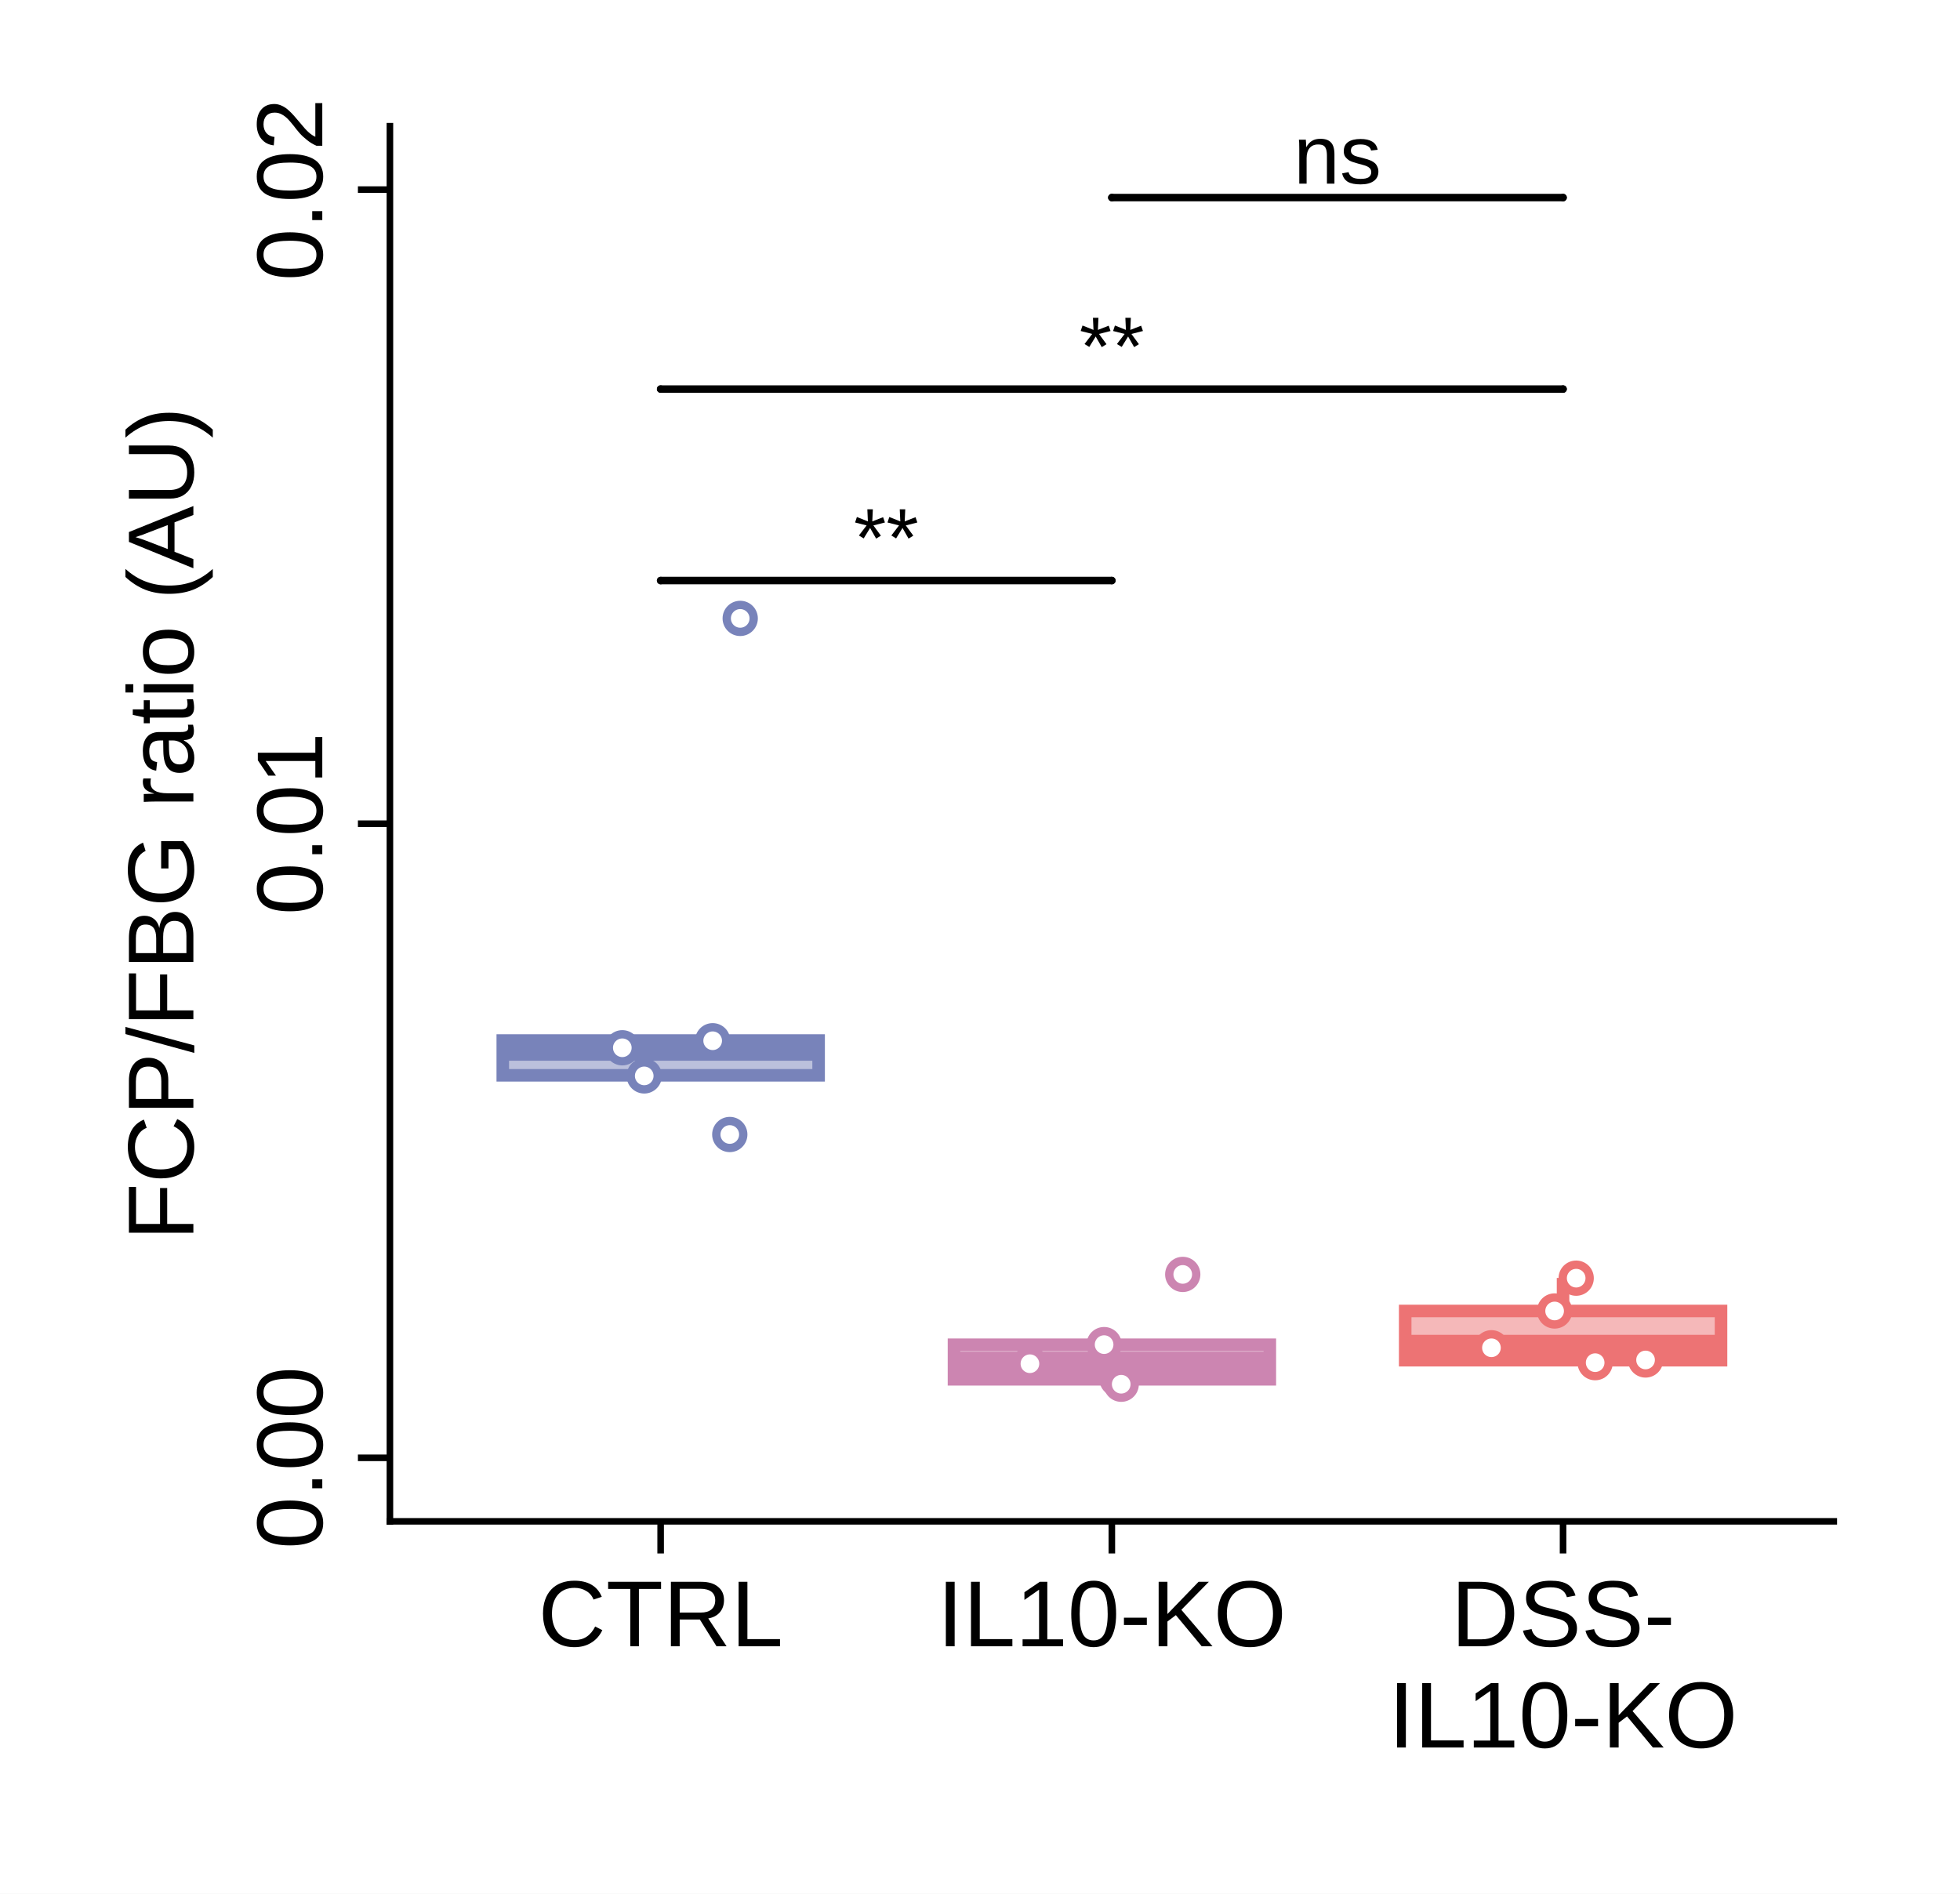
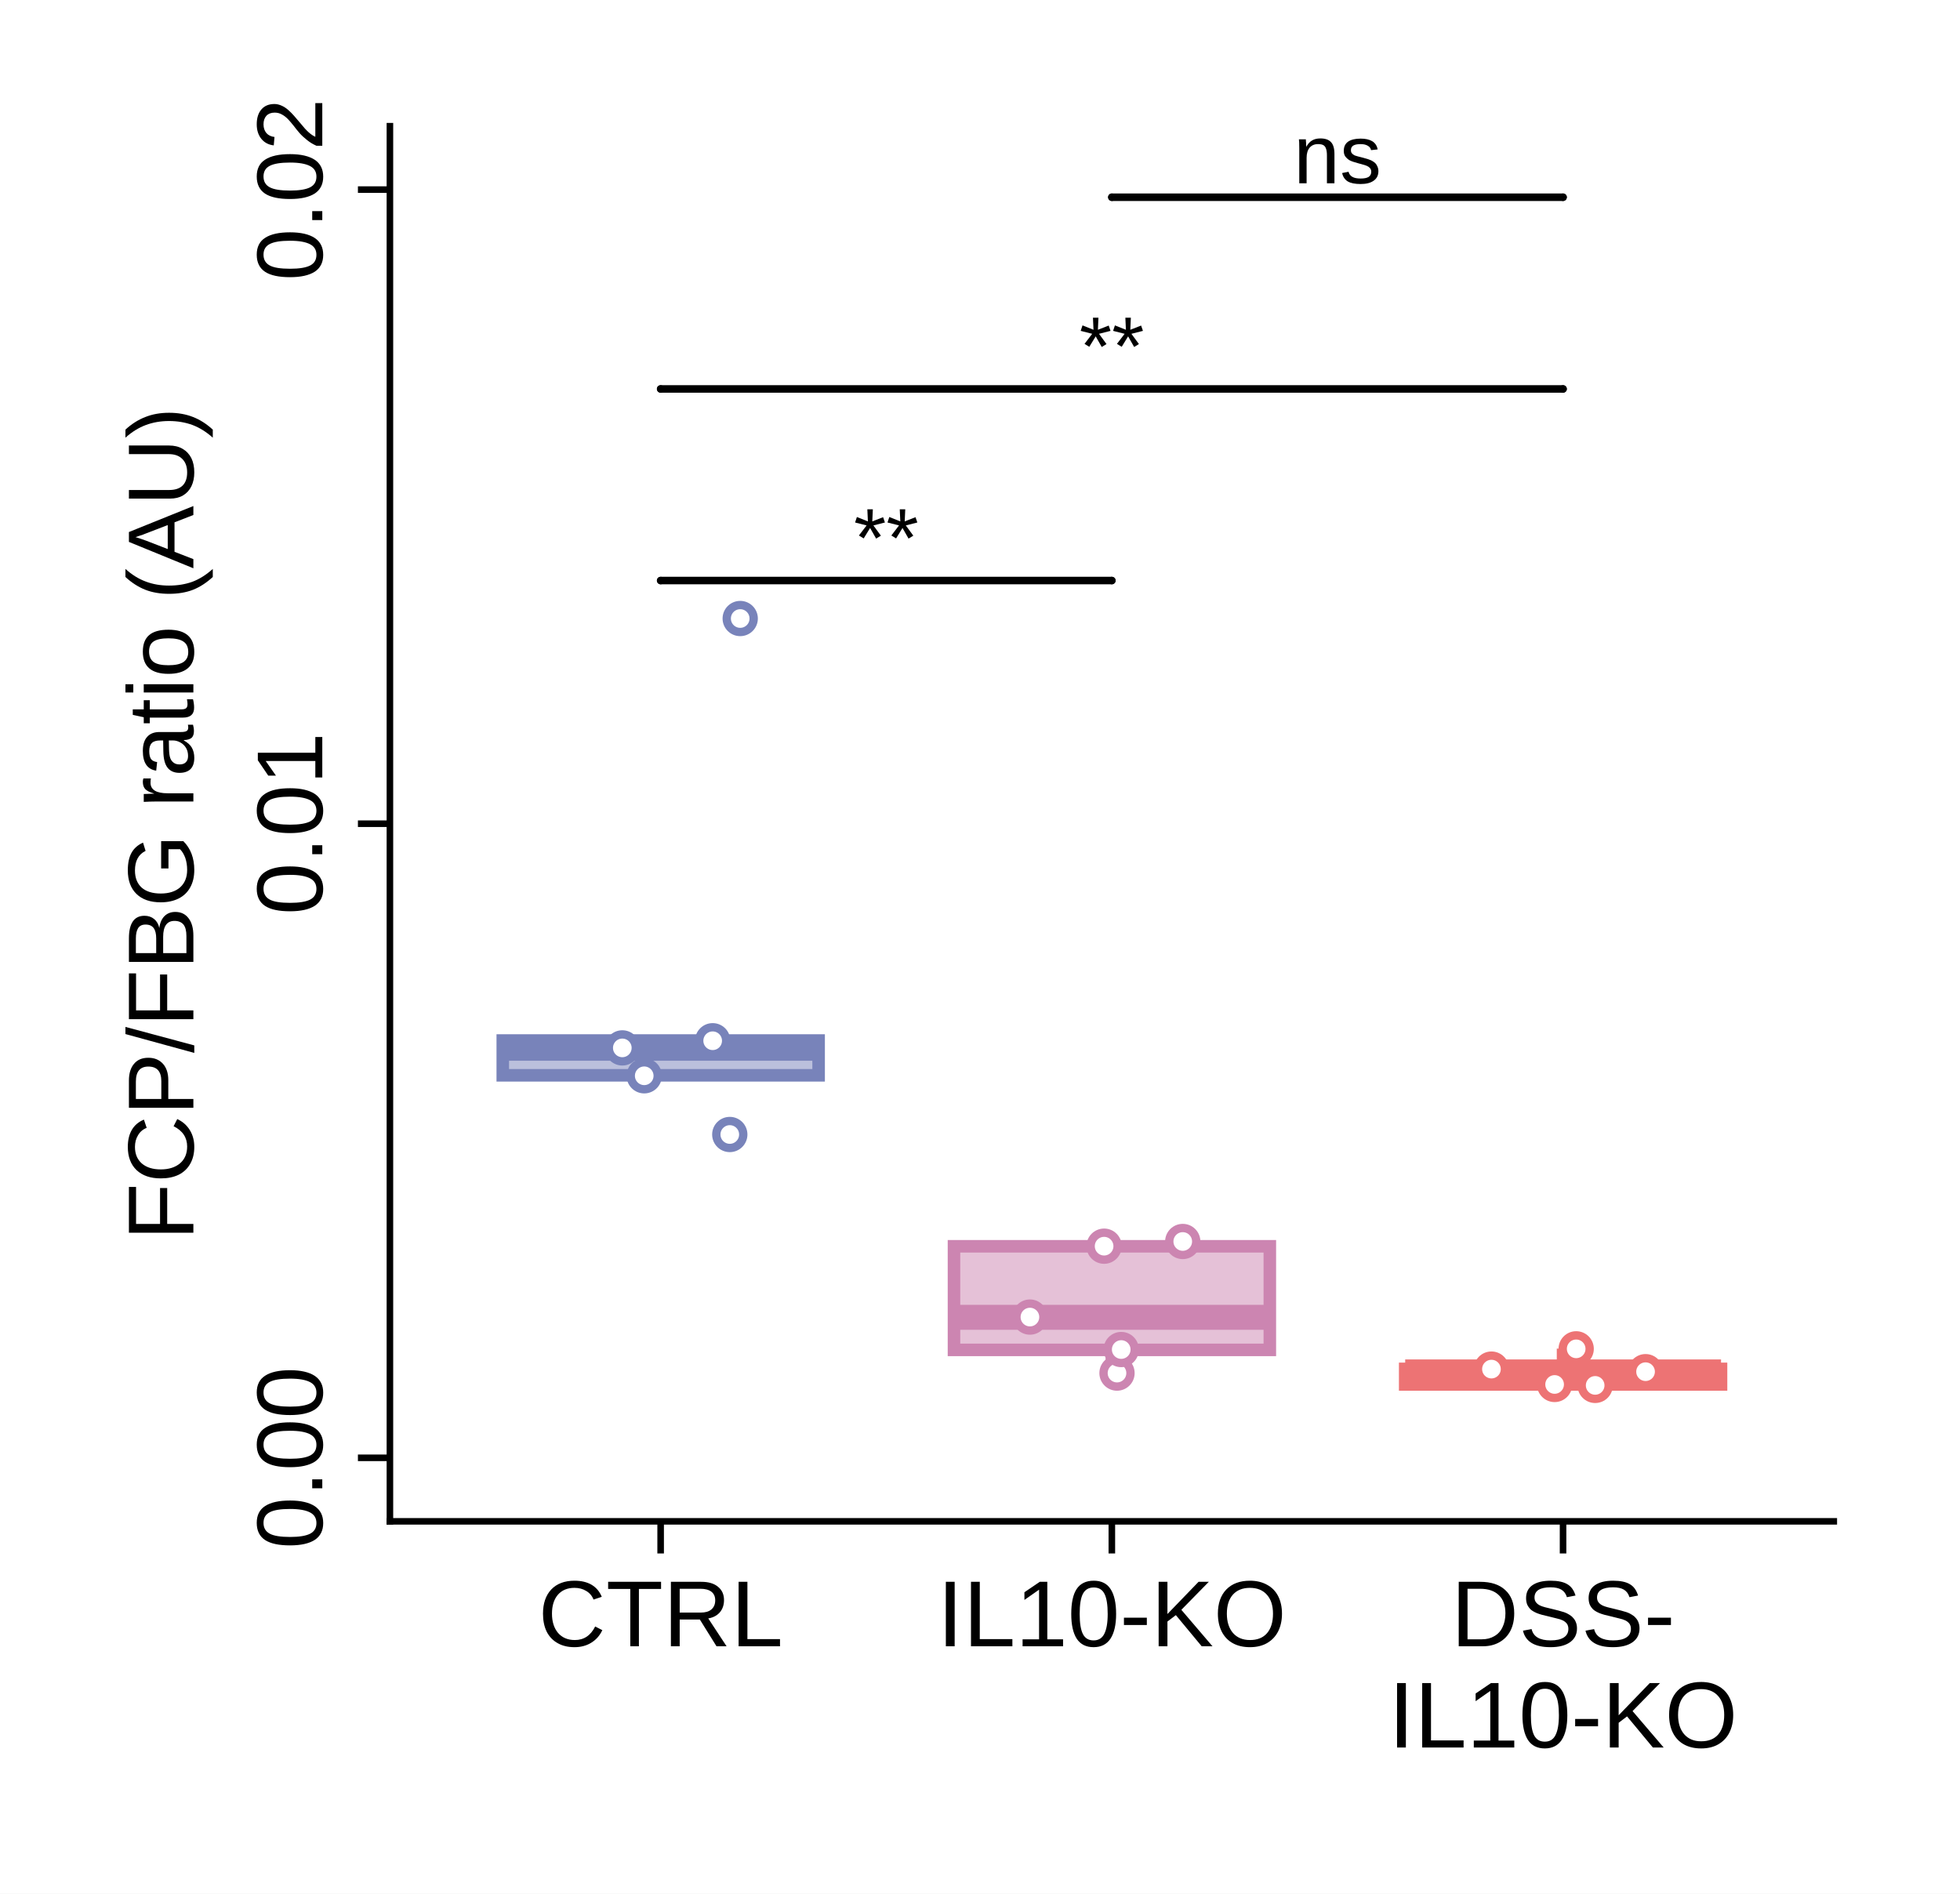
<svg xmlns="http://www.w3.org/2000/svg" width="167.24pt" height="161.57pt" viewBox="0 0 167.24 161.57">
  <g class="svglite">
    <defs>
      <style type="text/css">
    .svglite line, .svglite polyline, .svglite polygon, .svglite path, .svglite rect, .svglite circle {
      fill: none;
      stroke: #000000;
      stroke-linecap: round;
      stroke-linejoin: round;
      stroke-miterlimit: 10.00;
    }
    .svglite text {
      white-space: pre;
    }
    .svglite g.glyphgroup path {
      fill: inherit;
      stroke: none;
    }
  </style>
    </defs>
    <rect width="100%" height="100%" style="stroke: none; fill: #FFFFFF;" />
    <defs>
      <clipPath id="cpMC4wMHwxNjcuMjR8MC4wMHwxNjEuNTc=">
        <rect x="0.00" y="0.00" width="167.24" height="161.57" />
      </clipPath>
    </defs>
    <g clip-path="url(#cpMC4wMHwxNjcuMjR8MC4wMHwxNjEuNTc=)">
      <rect x="0.00" y="0.00" width="167.24" height="161.57" style="stroke-width: 1.07; stroke: #FFFFFF; fill: #FFFFFF;" />
    </g>
    <defs>
      <clipPath id="cpMzMuMjd8MTU2LjQ3fDEwLjc3fDEyOS44Mg==">
        <rect x="33.27" y="10.77" width="123.20" height="119.04" />
      </clipPath>
    </defs>
    <g clip-path="url(#cpMzMuMjd8MTU2LjQ3fDEwLjc3fDEyOS44Mg==)">
      <rect x="33.27" y="10.77" width="123.20" height="119.04" style="stroke-width: 1.07; stroke: none; fill: #FFFFFF;" />
      <line x1="56.37" y1="88.79" x2="56.37" y2="88.79" style="stroke-width: 1.07; stroke: #7883BA; stroke-linecap: butt;" />
      <line x1="56.37" y1="91.76" x2="56.37" y2="91.76" style="stroke-width: 1.07; stroke: #7883BA; stroke-linecap: butt;" />
      <polygon points="42.90,88.79 42.90,91.76 69.85,91.76 69.85,88.79 42.90,88.79 " style="stroke-width: 1.07; stroke: #7883BA; stroke-linecap: butt; stroke-linejoin: miter; fill: #7883BA; fill-opacity: 0.50;" />
      <line x1="42.90" y1="89.45" x2="69.85" y2="89.45" style="stroke-width: 2.13; stroke: #7883BA; stroke-linecap: butt; stroke-linejoin: miter;" />
-       <line x1="94.87" y1="114.75" x2="94.87" y2="114.75" style="stroke-width: 1.07; stroke: #CC85B1; stroke-linecap: butt;" />
-       <line x1="94.87" y1="117.70" x2="94.87" y2="118.17" style="stroke-width: 1.07; stroke: #CC85B1; stroke-linecap: butt;" />
-       <polygon points="81.40,114.75 81.40,117.70 108.35,117.70 108.35,114.75 81.40,114.75 " style="stroke-width: 1.07; stroke: #CC85B1; stroke-linecap: butt; stroke-linejoin: miter; fill: #CC85B1; fill-opacity: 0.50;" />
-       <line x1="81.40" y1="116.41" x2="108.35" y2="116.41" style="stroke-width: 2.13; stroke: #CC85B1; stroke-linecap: butt; stroke-linejoin: miter;" />
-       <line x1="133.37" y1="111.87" x2="133.37" y2="109.05" style="stroke-width: 1.07; stroke: #ED7374; stroke-linecap: butt;" />
-       <line x1="133.37" y1="116.07" x2="133.37" y2="116.29" style="stroke-width: 1.07; stroke: #ED7374; stroke-linecap: butt;" />
-       <polygon points="119.90,111.87 119.90,116.07 146.85,116.07 146.85,111.87 119.90,111.87 " style="stroke-width: 1.07; stroke: #ED7374; stroke-linecap: butt; stroke-linejoin: miter; fill: #ED7374; fill-opacity: 0.50;" />
-       <line x1="119.90" y1="114.97" x2="146.85" y2="114.97" style="stroke-width: 2.13; stroke: #ED7374; stroke-linecap: butt; stroke-linejoin: miter;" />
-       <circle cx="53.10" cy="89.41" r="1.15" style="stroke-width: 0.71; stroke: #7883BA; fill: #FFFFFF;" />
+       <line x1="94.87" y1="106.35" x2="94.87" y2="105.95" style="stroke-width: 1.07; stroke: #CC85B1; stroke-linecap: butt;" />
+       <line x1="94.87" y1="115.19" x2="94.87" y2="117.18" style="stroke-width: 1.07; stroke: #CC85B1; stroke-linecap: butt;" />
+       <polygon points="81.40,106.35 81.40,115.19 108.35,115.19 108.35,106.35 81.40,106.35 " style="stroke-width: 1.07; stroke: #CC85B1; stroke-linecap: butt; stroke-linejoin: miter; fill: #CC85B1; fill-opacity: 0.50;" />
+       <line x1="81.40" y1="112.41" x2="108.35" y2="112.41" style="stroke-width: 2.13; stroke: #CC85B1; stroke-linecap: butt; stroke-linejoin: miter;" />
+       <line x1="133.37" y1="116.81" x2="133.37" y2="115.08" style="stroke-width: 1.07; stroke: #ED7374; stroke-linecap: butt;" />
+       <line x1="133.37" y1="118.14" x2="133.37" y2="118.23" style="stroke-width: 1.07; stroke: #ED7374; stroke-linecap: butt;" />
+       <polygon points="119.90,116.81 119.90,118.14 146.85,118.14 146.85,116.81 119.90,116.81 " style="stroke-width: 1.07; stroke: #ED7374; stroke-linecap: butt; stroke-linejoin: miter; fill: #ED7374; fill-opacity: 0.50;" />
+       <line x1="119.90" y1="117.07" x2="146.85" y2="117.07" style="stroke-width: 2.13; stroke: #ED7374; stroke-linecap: butt; stroke-linejoin: miter;" />
+       <circle cx="53.10" cy="89.42" r="1.15" style="stroke-width: 0.71; stroke: #7883BA; fill: #FFFFFF;" />
      <circle cx="60.81" cy="88.81" r="1.15" style="stroke-width: 0.71; stroke: #7883BA; fill: #FFFFFF;" />
-       <circle cx="54.97" cy="91.81" r="1.15" style="stroke-width: 0.71; stroke: #7883BA; fill: #FFFFFF;" />
+       <circle cx="54.97" cy="91.80" r="1.15" style="stroke-width: 0.71; stroke: #7883BA; fill: #FFFFFF;" />
      <circle cx="62.27" cy="96.81" r="1.15" style="stroke-width: 0.71; stroke: #7883BA; fill: #FFFFFF;" />
-       <circle cx="63.16" cy="52.77" r="1.15" style="stroke-width: 0.71; stroke: #7883BA; fill: #FFFFFF;" />
-       <circle cx="87.88" cy="116.37" r="1.15" style="stroke-width: 0.71; stroke: #CC85B1; fill: #FFFFFF;" />
-       <circle cx="95.31" cy="117.68" r="1.15" style="stroke-width: 0.71; stroke: #CC85B1; fill: #FFFFFF;" />
-       <circle cx="100.92" cy="108.75" r="1.15" style="stroke-width: 0.71; stroke: #CC85B1; fill: #FFFFFF;" />
-       <circle cx="95.67" cy="118.12" r="1.15" style="stroke-width: 0.71; stroke: #CC85B1; fill: #FFFFFF;" />
-       <circle cx="94.21" cy="114.74" r="1.15" style="stroke-width: 0.71; stroke: #CC85B1; fill: #FFFFFF;" />
-       <circle cx="140.41" cy="116.05" r="1.15" style="stroke-width: 0.71; stroke: #ED7374; fill: #FFFFFF;" />
-       <circle cx="132.65" cy="111.87" r="1.15" style="stroke-width: 0.71; stroke: #ED7374; fill: #FFFFFF;" />
-       <circle cx="136.11" cy="116.28" r="1.15" style="stroke-width: 0.71; stroke: #ED7374; fill: #FFFFFF;" />
-       <circle cx="134.49" cy="109.07" r="1.15" style="stroke-width: 0.71; stroke: #ED7374; fill: #FFFFFF;" />
-       <circle cx="127.26" cy="115.01" r="1.15" style="stroke-width: 0.71; stroke: #ED7374; fill: #FFFFFF;" />
-       <text x="94.87" y="32.01" text-anchor="middle" style="font-size: 7.11px; font-family: &quot;Arial&quot;;" textLength="5.53px" lengthAdjust="spacingAndGlyphs">**</text>
-       <line x1="56.37" y1="33.20" x2="56.37" y2="33.20" style="stroke-width: 0.64;" />
-       <line x1="56.37" y1="33.20" x2="133.37" y2="33.20" style="stroke-width: 0.64;" />
-       <line x1="133.37" y1="33.20" x2="133.37" y2="33.20" style="stroke-width: 0.64;" />
+       <circle cx="63.16" cy="52.78" r="1.15" style="stroke-width: 0.71; stroke: #7883BA; fill: #FFFFFF;" />
+       <circle cx="87.88" cy="112.39" r="1.15" style="stroke-width: 0.71; stroke: #CC85B1; fill: #FFFFFF;" />
+       <circle cx="95.31" cy="117.17" r="1.15" style="stroke-width: 0.71; stroke: #CC85B1; fill: #FFFFFF;" />
+       <circle cx="100.92" cy="105.94" r="1.15" style="stroke-width: 0.71; stroke: #CC85B1; fill: #FFFFFF;" />
+       <circle cx="95.67" cy="115.16" r="1.15" style="stroke-width: 0.71; stroke: #CC85B1; fill: #FFFFFF;" />
+       <circle cx="94.21" cy="106.34" r="1.15" style="stroke-width: 0.71; stroke: #CC85B1; fill: #FFFFFF;" />
+       <circle cx="140.41" cy="117.05" r="1.15" style="stroke-width: 0.71; stroke: #ED7374; fill: #FFFFFF;" />
+       <circle cx="132.65" cy="118.14" r="1.15" style="stroke-width: 0.71; stroke: #ED7374; fill: #FFFFFF;" />
+       <circle cx="136.11" cy="118.22" r="1.15" style="stroke-width: 0.71; stroke: #ED7374; fill: #FFFFFF;" />
+       <circle cx="134.49" cy="115.10" r="1.15" style="stroke-width: 0.71; stroke: #ED7374; fill: #FFFFFF;" />
+       <circle cx="127.26" cy="116.83" r="1.15" style="stroke-width: 0.71; stroke: #ED7374; fill: #FFFFFF;" />
+       <text x="94.87" y="32.00" text-anchor="middle" style="font-size: 7.11px; font-family: &quot;Arial&quot;;" textLength="5.53px" lengthAdjust="spacingAndGlyphs">**</text>
+       <line x1="56.37" y1="33.19" x2="56.37" y2="33.19" style="stroke-width: 0.64;" />
+       <line x1="56.37" y1="33.19" x2="133.37" y2="33.19" style="stroke-width: 0.64;" />
+       <line x1="133.37" y1="33.19" x2="133.37" y2="33.19" style="stroke-width: 0.64;" />
      <text x="75.62" y="48.35" text-anchor="middle" style="font-size: 7.11px; font-family: &quot;Arial&quot;;" textLength="5.53px" lengthAdjust="spacingAndGlyphs">**</text>
      <line x1="56.37" y1="49.54" x2="56.37" y2="49.54" style="stroke-width: 0.64;" />
      <line x1="56.37" y1="49.54" x2="94.87" y2="49.54" style="stroke-width: 0.64;" />
      <line x1="94.87" y1="49.54" x2="94.87" y2="49.54" style="stroke-width: 0.64;" />
-       <text x="114.12" y="15.67" text-anchor="middle" style="font-size: 7.11px; font-family: &quot;Arial&quot;;" textLength="7.52px" lengthAdjust="spacingAndGlyphs">ns</text>
-       <line x1="133.37" y1="16.86" x2="133.37" y2="16.86" style="stroke-width: 0.64;" />
-       <line x1="133.37" y1="16.86" x2="94.87" y2="16.86" style="stroke-width: 0.64;" />
-       <line x1="94.87" y1="16.86" x2="94.87" y2="16.86" style="stroke-width: 0.64;" />
+       <text x="114.12" y="15.64" text-anchor="middle" style="font-size: 7.11px; font-family: &quot;Arial&quot;;" textLength="7.52px" lengthAdjust="spacingAndGlyphs">ns</text>
+       <line x1="133.37" y1="16.83" x2="133.37" y2="16.83" style="stroke-width: 0.64;" />
+       <line x1="133.37" y1="16.83" x2="94.87" y2="16.83" style="stroke-width: 0.64;" />
+       <line x1="94.87" y1="16.83" x2="94.87" y2="16.83" style="stroke-width: 0.64;" />
    </g>
    <g clip-path="url(#cpMC4wMHwxNjcuMjR8MC4wMHwxNjEuNTc=)">
      <polyline points="33.27,129.82 33.27,10.77 " style="stroke-width: 0.56; stroke-linecap: square;" />
      <text transform="translate(27.50,124.40) rotate(-90)" text-anchor="middle" style="font-size: 8.00px; font-family: &quot;Arial&quot;;" textLength="15.58px" lengthAdjust="spacingAndGlyphs">0.00</text>
      <text transform="translate(27.50,70.29) rotate(-90)" text-anchor="middle" style="font-size: 8.00px; font-family: &quot;Arial&quot;;" textLength="15.58px" lengthAdjust="spacingAndGlyphs">0.01</text>
      <text transform="translate(27.50,16.18) rotate(-90)" text-anchor="middle" style="font-size: 8.00px; font-family: &quot;Arial&quot;;" textLength="15.58px" lengthAdjust="spacingAndGlyphs">0.02</text>
      <polyline points="30.54,124.40 33.27,124.40 " style="stroke-width: 0.56; stroke-linecap: butt;" />
      <polyline points="30.54,70.29 33.27,70.29 " style="stroke-width: 0.56; stroke-linecap: butt;" />
      <polyline points="30.54,16.18 33.27,16.18 " style="stroke-width: 0.56; stroke-linecap: butt;" />
      <polyline points="33.27,129.82 156.47,129.82 " style="stroke-width: 0.56; stroke-linecap: square;" />
      <polyline points="56.37,132.56 56.37,129.82 " style="stroke-width: 0.56; stroke-linecap: butt;" />
      <polyline points="94.87,132.56 94.87,129.82 " style="stroke-width: 0.56; stroke-linecap: butt;" />
      <polyline points="133.37,132.56 133.37,129.82 " style="stroke-width: 0.56; stroke-linecap: butt;" />
      <text x="56.37" y="140.48" text-anchor="middle" style="font-size: 8.00px; font-family: &quot;Arial&quot;;" textLength="20.91px" lengthAdjust="spacingAndGlyphs">CTRL</text>
      <text x="94.87" y="140.48" text-anchor="middle" style="font-size: 8.00px; font-family: &quot;Arial&quot;;" textLength="29.81px" lengthAdjust="spacingAndGlyphs">IL10-KO</text>
      <text x="133.37" y="140.48" text-anchor="middle" style="font-size: 8.00px; font-family: &quot;Arial&quot;;" textLength="19.14px" lengthAdjust="spacingAndGlyphs">DSS-</text>
      <text x="133.37" y="149.12" text-anchor="middle" style="font-size: 8.00px; font-family: &quot;Arial&quot;;" textLength="29.81px" lengthAdjust="spacingAndGlyphs">IL10-KO</text>
      <text transform="translate(16.50,70.29) rotate(-90)" text-anchor="middle" style="font-size: 8.00px; font-family: &quot;Arial&quot;;" textLength="71.17px" lengthAdjust="spacingAndGlyphs">FCP/FBG ratio (AU)</text>
    </g>
  </g>
</svg>
